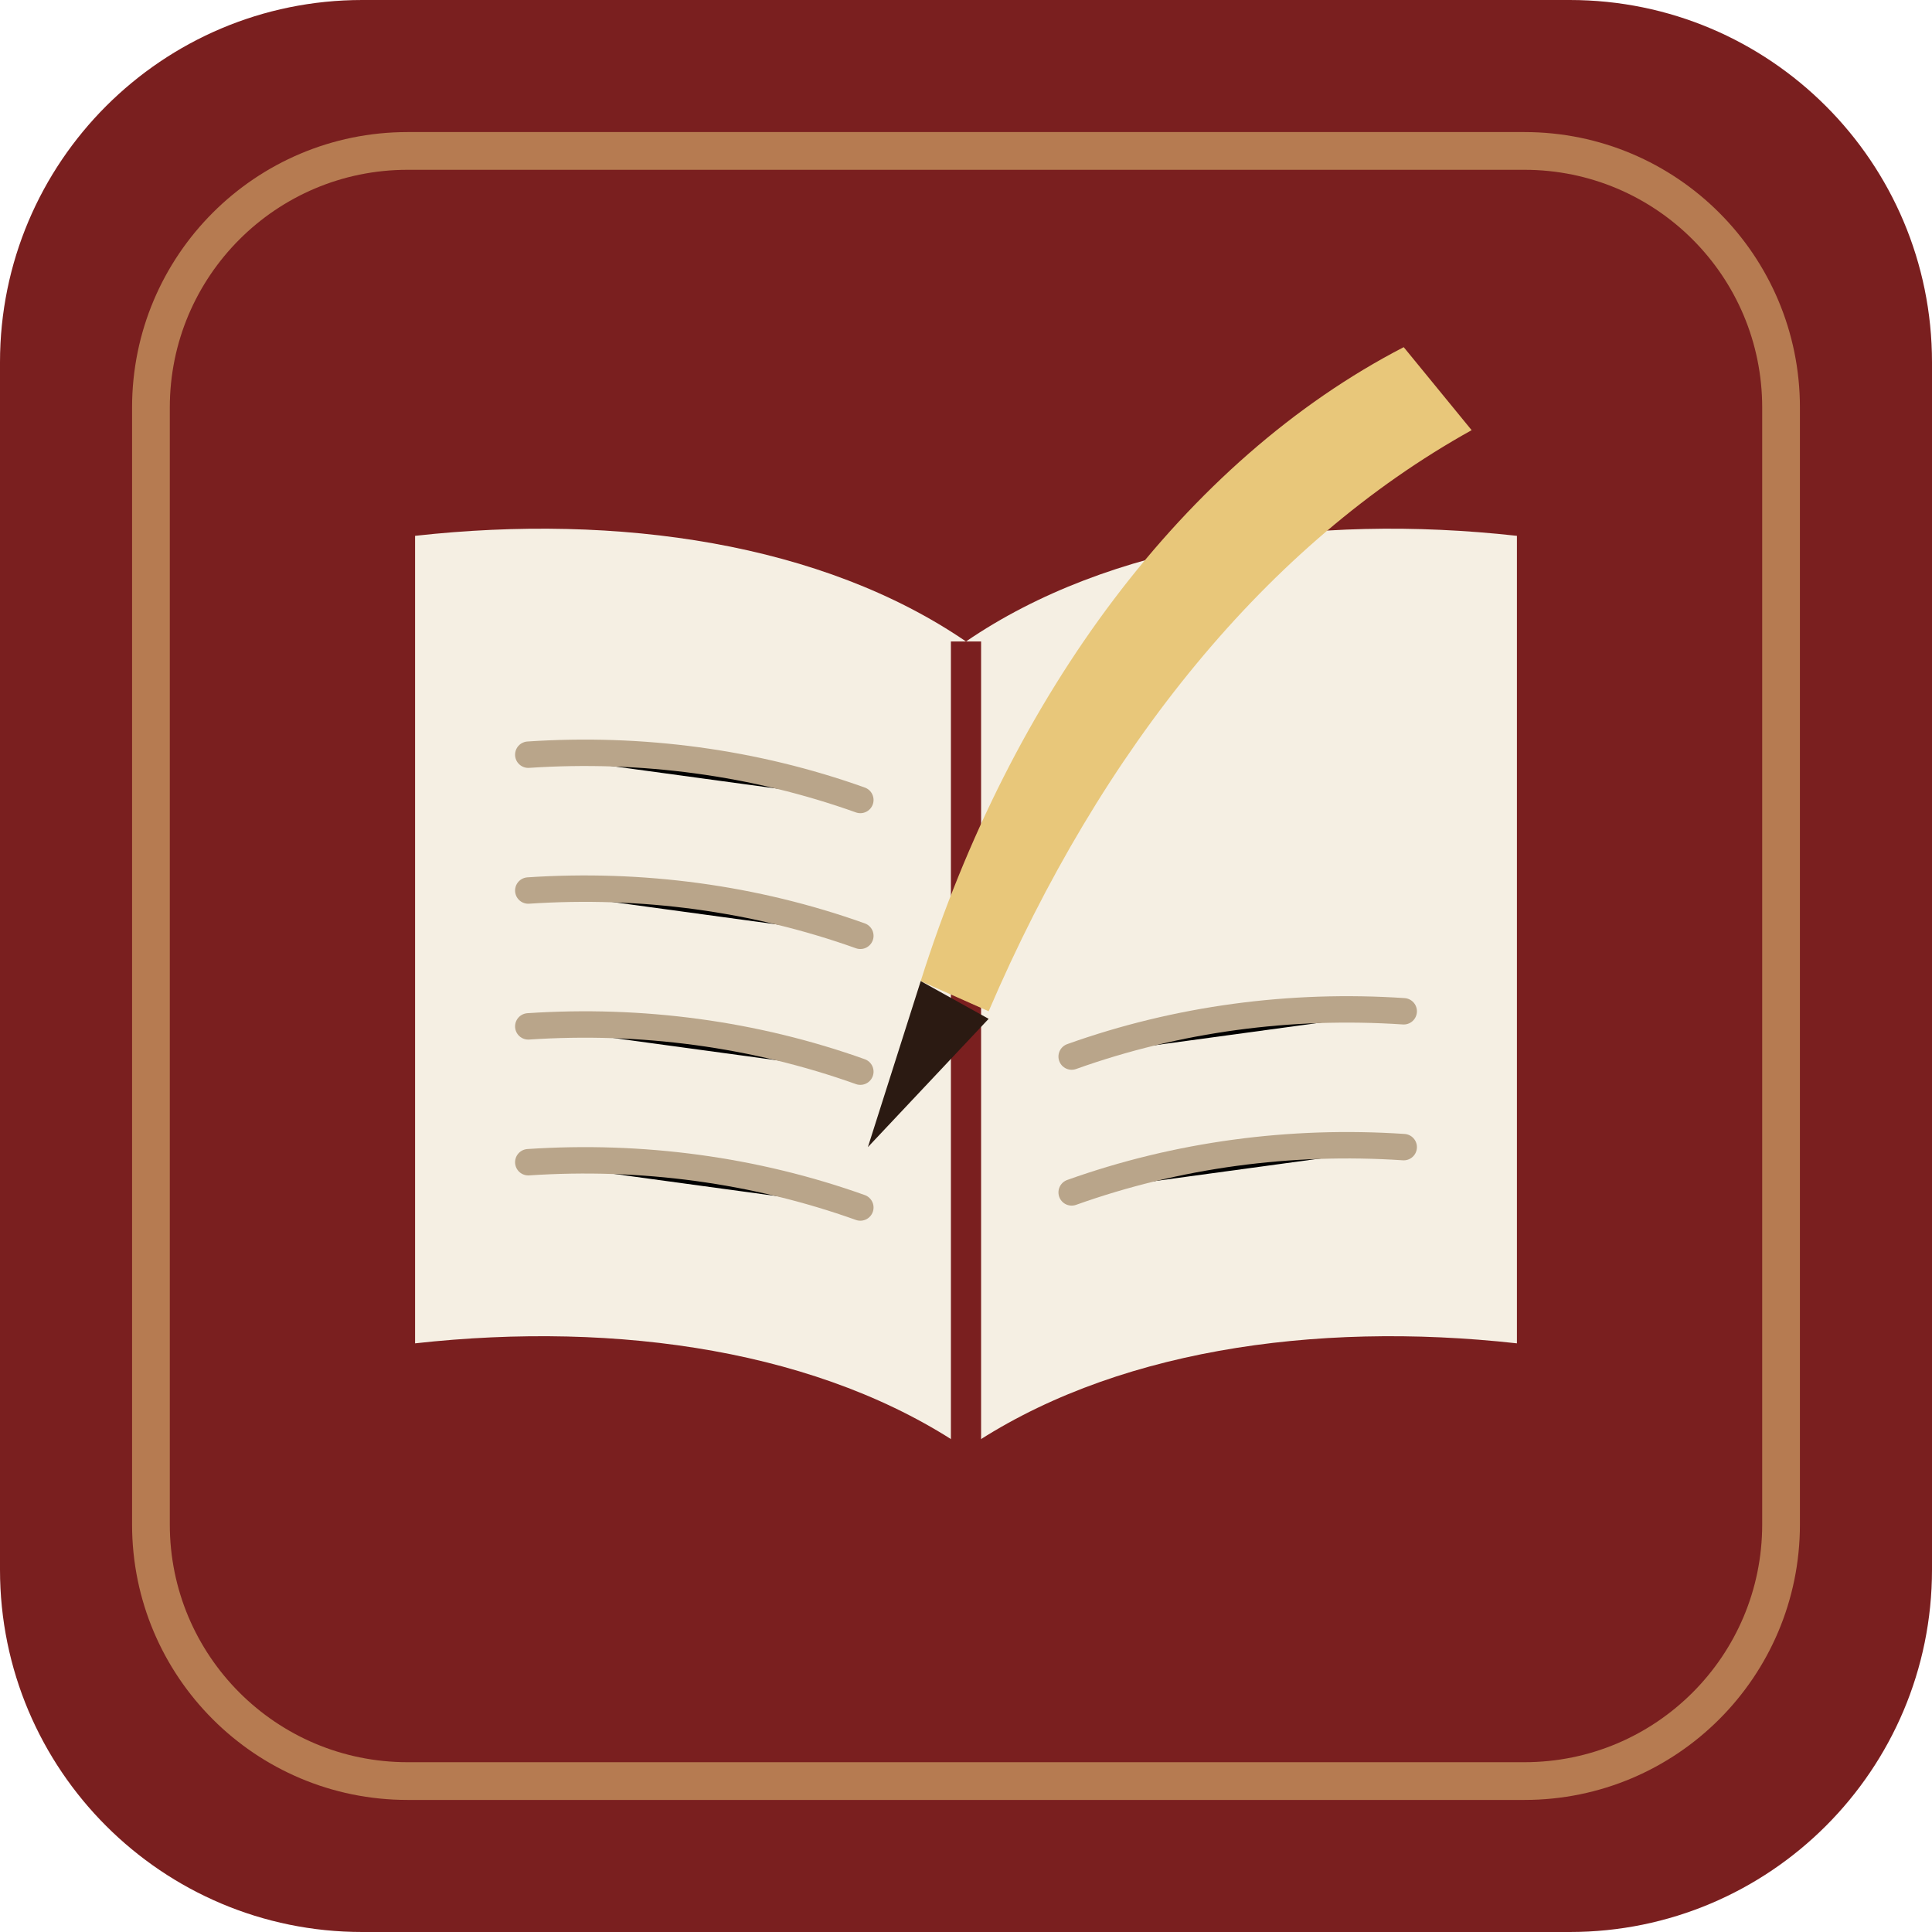
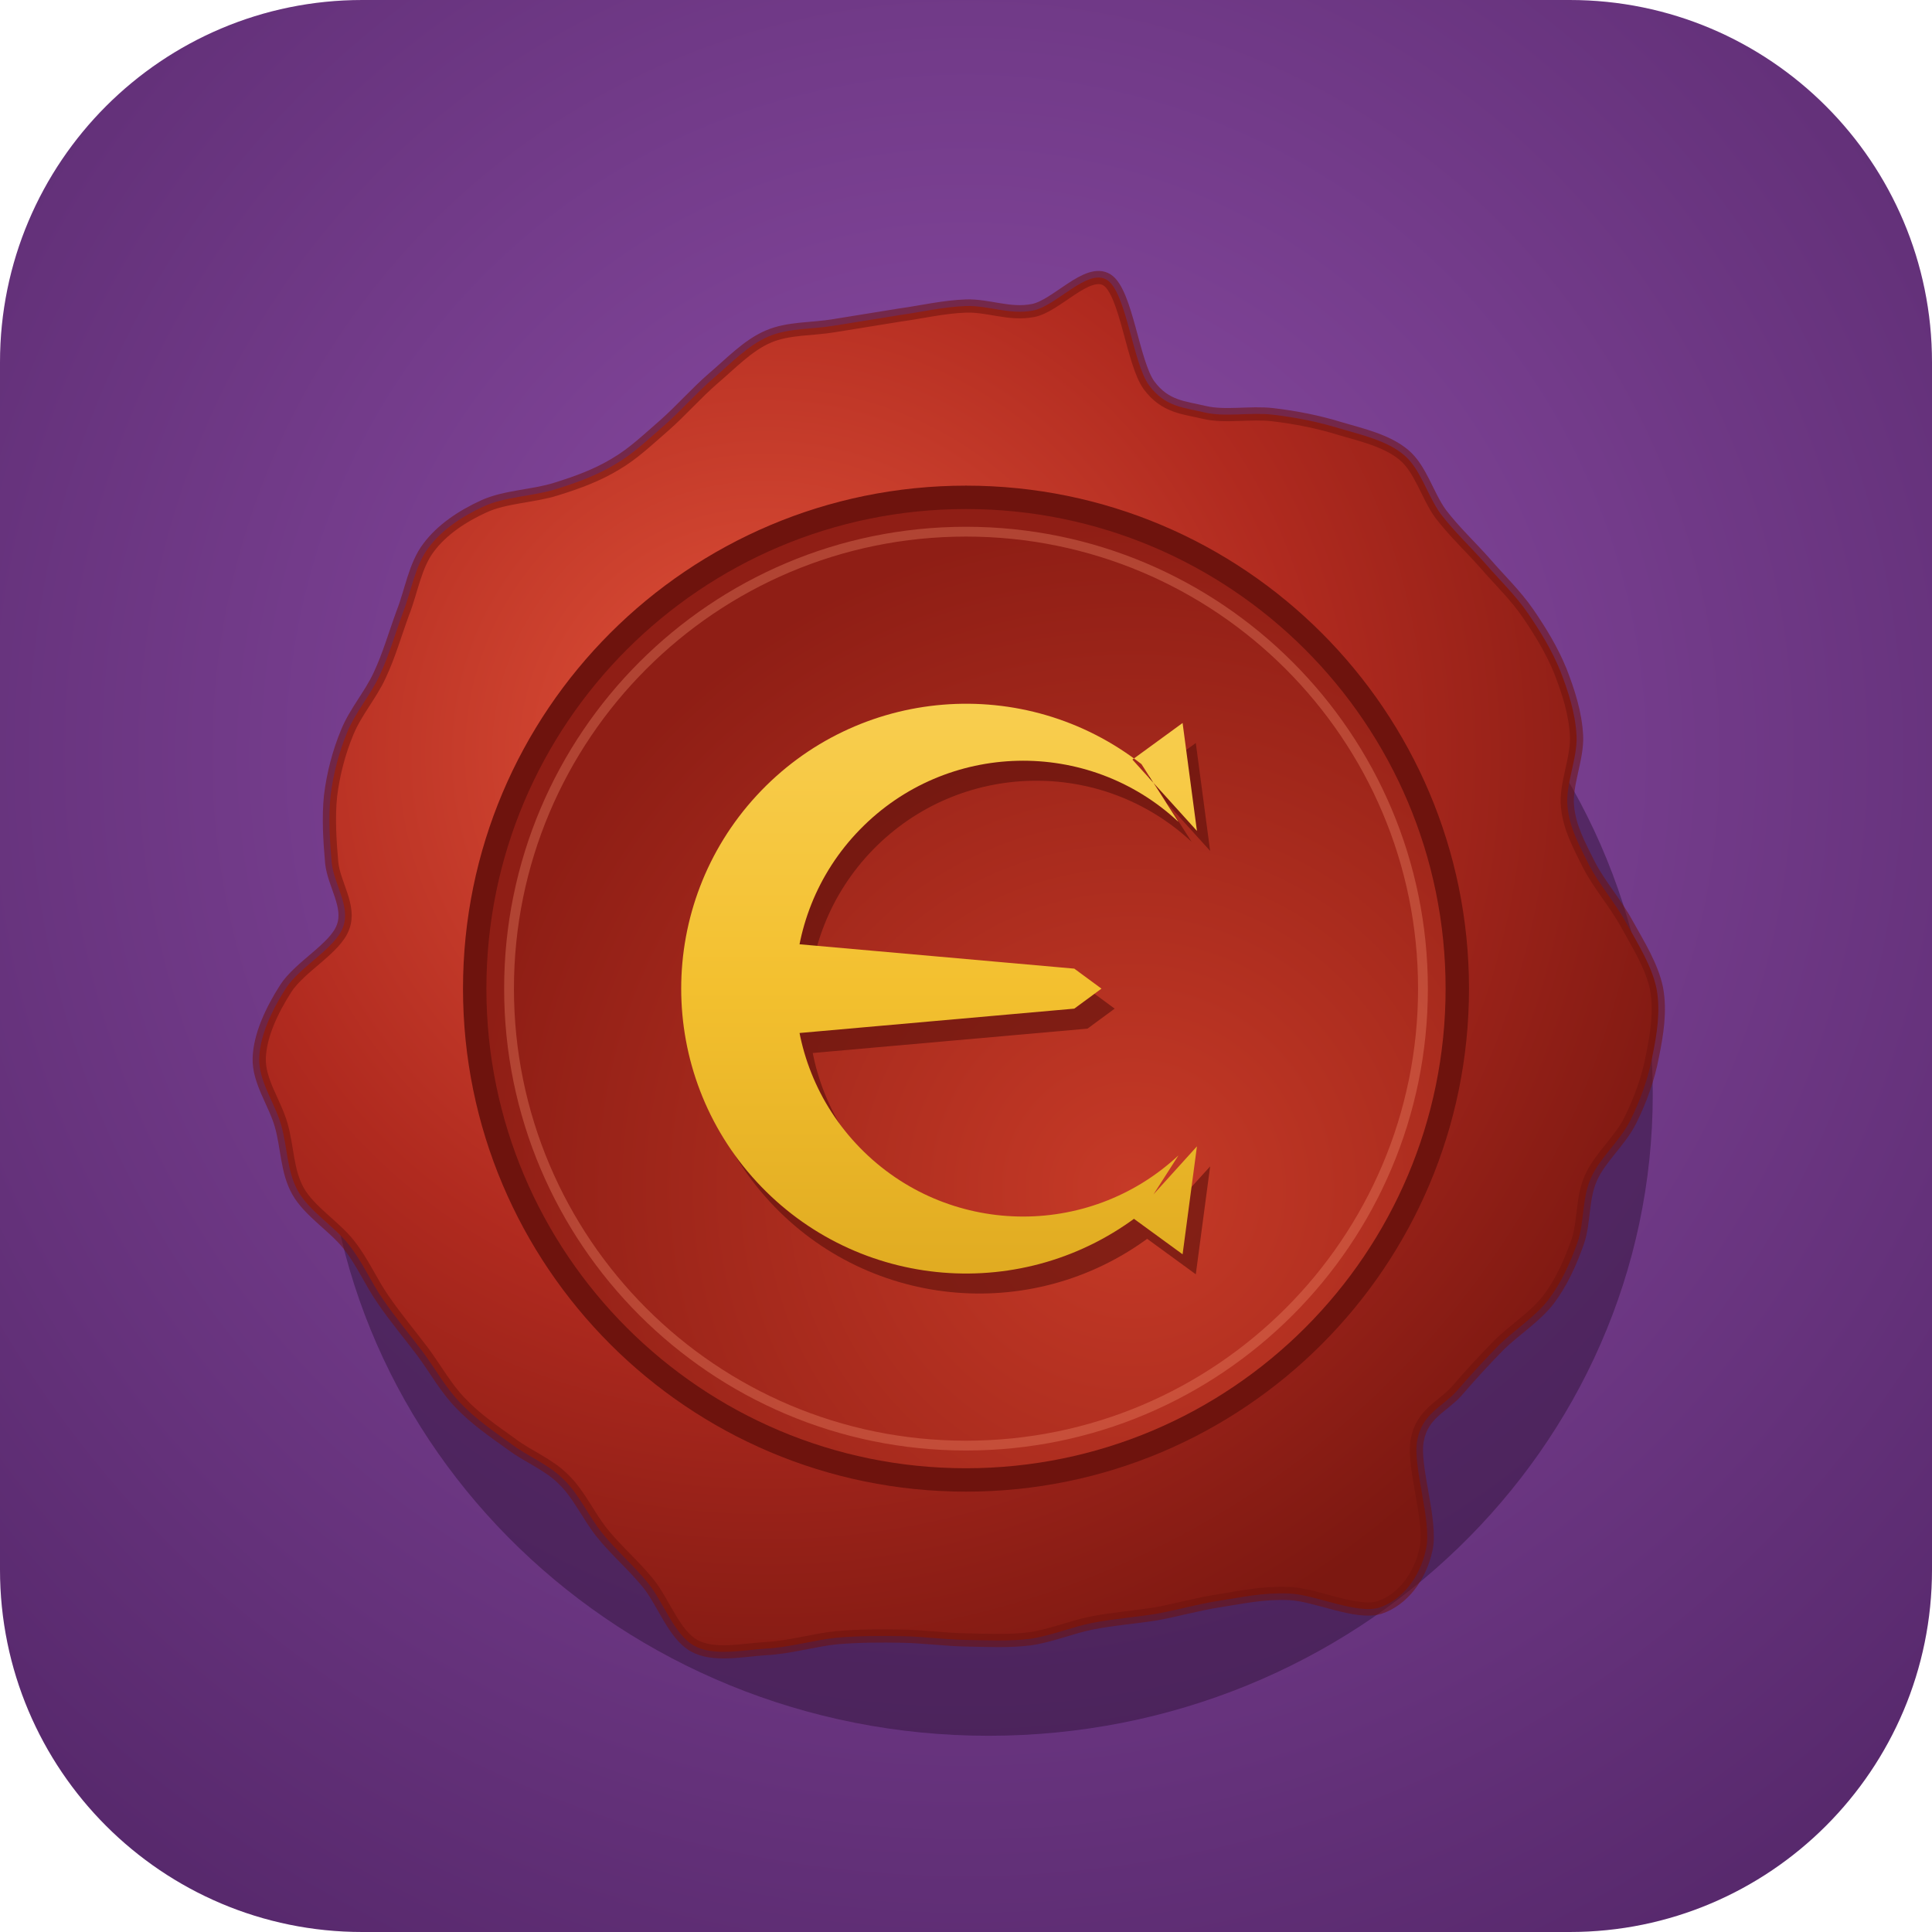
<svg xmlns="http://www.w3.org/2000/svg" viewBox="0 0 512 512">
-   <rect width="512" height="512" rx="96" fill="#7a1f1f" />
-   <rect x="40" y="40" width="432" height="432" rx="68" fill="none" stroke="#e8c77a" stroke-width="10" opacity=".55" />
-   <path d="M256 170c-38-26-92-34-146-28v214c54-6 108 2 146 28 38-26 92-34 146-28V142c-54-6-108 2-146 28z" fill="#f5efe3" />
-   <path d="M256 170v214" stroke="#7a1f1f" stroke-width="8" />
-   <path d="M372 92c-58 30-104 92-128 168l18 8c30-70 74-124 128-154z" fill="#e8c77a" />
-   <path d="M244 260l-14 44 32-34z" fill="#2b1a12" />
-   <g stroke="#b9a58a" stroke-width="7" stroke-linecap="round">
-     <path d="M140 200c30-2 60 2 88 12M140 236c30-2 60 2 88 12M140 272c30-2 60 2 88 12M140 308c30-2 60 2 88 12" />
-     <path d="M284 316c28-10 58-14 88-12M284 280c28-10 58-14 88-12" />
+   <defs>
+     <radialGradient id="bg" cx="256" cy="200" r="380" gradientUnits="userSpaceOnUse">
+       <stop offset="0" stop-color="#8f4ea8" />
+       <stop offset="1" stop-color="#55276a" />
+     </radialGradient>
+   </defs>
+   <defs>
+     <radialGradient id="s-wax" cx="203" cy="200" r="264" gradientUnits="userSpaceOnUse">
+       <stop offset="0" stop-color="#e2533a" />
+       <stop offset=".55" stop-color="#b02a1f" />
+       <stop offset="1" stop-color="#7c1811" />
+     </radialGradient>
+     <radialGradient id="s-press" cx="300" cy="315" r="176" gradientUnits="userSpaceOnUse">
+       <stop offset="0" stop-color="#c63a27" />
+       <stop offset="1" stop-color="#8f1e15" />
+     </radialGradient>
+     <linearGradient id="s-gold" x1="0" y1="86" x2="0" y2="438" gradientUnits="userSpaceOnUse">
+       <stop offset="0" stop-color="#ffe07a" />
+       <stop offset=".5" stop-color="#f3c02f" />
+       <stop offset="1" stop-color="#c8900f" />
+     </linearGradient>
+   </defs>
+   <rect width="512" height="512" rx="96" fill="url(#bg)" />
+   <ellipse cx="262" cy="290" rx="176" ry="170" fill="#2a0f33" opacity=".45" />
+   <g>
+     <path d="M437.9,279.9 C436.8,285.8 434.7,291.6 432.0,297.0 C429.3,302.4 423.9,306.9 421.6,312.2 C419.2,317.6 419.9,323.8 418.1,329.1 C416.2,334.5 413.8,339.9 410.3,344.5 C406.8,349.0 401.4,352.4 397.3,356.4 C393.3,360.5 389.6,364.5 386.0,368.7 C382.3,372.8 376.9,374.6 375.6,381.6 C374.2,388.5 379.6,403.2 377.9,410.6 C376.3,418.0 371.6,424.0 365.6,426.0 C359.5,427.9 348.7,422.6 341.7,422.3 C334.6,422.0 329.1,423.3 323.2,424.2 C317.3,425.1 311.9,426.7 306.3,427.7 C300.6,428.6 295.0,429.0 289.4,430.1 C283.9,431.2 278.5,433.5 273.0,434.3 C267.4,435.0 261.6,434.7 256.0,434.6 C250.4,434.5 244.8,433.7 239.1,433.6 C233.4,433.5 227.8,433.5 221.8,434.0 C215.8,434.6 209.2,436.6 202.9,436.9 C196.6,437.3 189.1,439.0 183.9,436.1 C178.7,433.2 175.8,424.6 171.8,419.6 C167.7,414.6 163.3,410.9 159.6,406.3 C155.9,401.7 153.4,395.9 149.3,392.0 C145.3,388.0 139.9,386.0 135.4,382.6 C130.8,379.3 126.0,376.0 122.1,371.9 C118.2,367.9 115.4,362.8 112.0,358.2 C108.6,353.7 104.9,349.3 101.6,344.5 C98.3,339.8 96.2,334.6 92.4,329.8 C88.6,325.0 82.0,321.0 79.0,315.7 C76.0,310.4 76.2,304.0 74.5,298.1 C72.8,292.2 68.5,286.5 68.7,280.4 C68.9,274.4 72.0,267.8 75.7,262.0 C79.4,256.2 88.9,251.3 90.9,245.7 C93.0,240.2 88.5,234.4 87.9,228.6 C87.4,222.8 87.0,216.7 87.6,210.9 C88.3,205.2 89.8,199.4 92.0,194.1 C94.2,188.7 98.2,184.2 100.6,179.0 C103.1,173.7 104.7,168.0 106.8,162.3 C109.0,156.7 110.0,149.8 113.6,145.1 C117.1,140.4 122.5,136.8 128.2,134.2 C133.8,131.6 141.5,131.5 147.4,129.6 C153.2,127.8 158.3,125.9 163.1,123.0 C167.9,120.2 171.8,116.4 176.2,112.6 C180.5,108.8 184.5,104.2 189.0,100.3 C193.6,96.4 198.2,91.5 203.6,89.2 C208.9,86.9 215.2,87.3 221.1,86.3 C226.9,85.4 232.6,84.4 238.4,83.5 C244.2,82.7 250.1,81.3 256.0,81.1 C261.9,80.9 267.5,83.5 273.7,82.3 C279.9,81.2 288.2,70.9 293.4,74.2 C298.5,77.5 300.2,96.2 304.5,102.1 C308.8,107.9 313.8,108.0 319.2,109.3 C324.7,110.6 331.3,109.2 337.3,109.9 C343.3,110.6 349.4,111.8 355.2,113.6 C361.0,115.3 367.6,116.8 372.1,120.6 C376.5,124.3 378.3,131.4 381.8,136.2 C385.4,140.9 389.6,144.8 393.5,149.2 C397.3,153.6 401.6,157.7 404.9,162.5 C408.2,167.3 411.3,172.4 413.5,177.8 C415.6,183.2 417.5,189.0 417.8,195.0 C418.1,200.9 414.8,208.0 415.4,213.7 C415.9,219.3 418.5,224.0 421.1,229.2 C423.7,234.3 428.1,239.3 431.1,244.8 C434.1,250.2 437.8,256.1 439.0,262.0 C440.1,267.9 439.1,274.1 437.9,279.9Z" fill="url(#s-wax)" />
+     <path d="M437.9,279.9 C436.8,285.8 434.7,291.6 432.0,297.0 C429.3,302.4 423.9,306.9 421.6,312.2 C419.2,317.6 419.9,323.8 418.1,329.1 C416.2,334.5 413.8,339.9 410.3,344.5 C406.8,349.0 401.4,352.4 397.3,356.4 C393.3,360.5 389.6,364.5 386.0,368.7 C382.3,372.8 376.9,374.6 375.6,381.6 C374.2,388.5 379.6,403.2 377.9,410.6 C376.3,418.0 371.6,424.0 365.6,426.0 C359.5,427.9 348.7,422.6 341.7,422.3 C334.6,422.0 329.1,423.3 323.2,424.2 C317.3,425.1 311.9,426.7 306.3,427.7 C300.6,428.6 295.0,429.0 289.4,430.1 C283.9,431.2 278.5,433.5 273.0,434.3 C267.4,435.0 261.6,434.7 256.0,434.6 C250.4,434.5 244.8,433.7 239.1,433.6 C233.4,433.5 227.8,433.5 221.8,434.0 C215.8,434.6 209.2,436.6 202.9,436.9 C196.6,437.3 189.1,439.0 183.9,436.1 C178.7,433.2 175.8,424.6 171.8,419.6 C167.7,414.6 163.3,410.9 159.6,406.3 C155.9,401.7 153.4,395.9 149.3,392.0 C145.3,388.0 139.9,386.0 135.4,382.6 C130.8,379.3 126.0,376.0 122.1,371.9 C118.2,367.9 115.4,362.8 112.0,358.2 C108.6,353.7 104.9,349.3 101.6,344.5 C98.3,339.8 96.2,334.6 92.4,329.8 C88.6,325.0 82.0,321.0 79.0,315.7 C76.0,310.4 76.2,304.0 74.5,298.1 C72.8,292.2 68.5,286.5 68.7,280.4 C68.9,274.4 72.0,267.8 75.7,262.0 C79.4,256.2 88.9,251.3 90.9,245.7 C93.0,240.2 88.5,234.4 87.9,228.6 C87.4,222.8 87.0,216.7 87.6,210.9 C88.3,205.2 89.8,199.4 92.0,194.1 C94.2,188.7 98.2,184.2 100.6,179.0 C103.1,173.7 104.7,168.0 106.8,162.3 C109.0,156.7 110.0,149.8 113.6,145.1 C117.1,140.4 122.5,136.8 128.2,134.2 C133.8,131.6 141.5,131.5 147.4,129.6 C153.2,127.8 158.3,125.9 163.1,123.0 C167.9,120.2 171.8,116.4 176.2,112.6 C180.5,108.8 184.5,104.2 189.0,100.3 C193.6,96.4 198.2,91.5 203.6,89.2 C208.9,86.9 215.2,87.3 221.1,86.3 C226.9,85.4 232.6,84.4 238.4,83.5 C244.2,82.7 250.1,81.3 256.0,81.1 C261.9,80.9 267.5,83.5 273.7,82.3 C279.9,81.2 288.2,70.9 293.4,74.2 C298.5,77.5 300.2,96.2 304.5,102.1 C308.8,107.9 313.8,108.0 319.2,109.3 C324.7,110.6 331.3,109.2 337.3,109.9 C343.3,110.6 349.4,111.8 355.2,113.6 C361.0,115.3 367.6,116.8 372.1,120.6 C376.5,124.3 378.3,131.4 381.8,136.2 C385.4,140.9 389.6,144.8 393.5,149.2 C397.3,153.6 401.6,157.7 404.9,162.5 C408.2,167.3 411.3,172.4 413.5,177.8 C415.6,183.2 417.5,189.0 417.8,195.0 C418.1,200.9 414.8,208.0 415.4,213.7 C415.9,219.3 418.5,224.0 421.1,229.2 C423.7,234.3 428.1,239.3 431.1,244.8 C434.1,250.2 437.8,256.1 439.0,262.0 C440.1,267.9 439.1,274.1 437.9,279.9Z" fill="none" stroke="#6e130d" stroke-opacity=".55" stroke-width="3.5" />
+     <circle cx="256" cy="262" r="130.2" fill="url(#s-press)" />
+     <circle cx="256" cy="262" r="130.2" fill="none" stroke="#6e130d" stroke-width="6.2" />
+     <circle cx="256" cy="262" r="121.1" fill="none" stroke="#f08a6a" stroke-opacity=".35" stroke-width="2.6" />
+     <g>
+       <path d="M302.5,202.5 A75.5,75.5 0 1 0 302.5,321.5 L312.3,306.2 A60.4,60.4 0 1 1 312.3,217.8 Z M300.1,201.3 L313.4,191.6 L317.2,220.2 Z M300.1,322.7 L313.4,332.4 L317.2,303.8 Z M195.6,275.2 L284.7,267.3 L291.9,262.0 L284.7,256.7 L195.6,248.8 Z" fill="#5a0f0a" fill-opacity=".6" transform="translate(3.5,5.3)" />
+       <path d="M302.5,202.5 A75.5,75.5 0 1 0 302.5,321.5 L312.3,306.2 A60.4,60.4 0 1 1 312.3,217.8 Z M300.1,201.3 L313.4,191.6 L317.2,220.2 Z M300.1,322.7 L313.4,332.4 L317.2,303.8 Z M195.6,275.2 L284.7,267.3 L291.9,262.0 L284.7,256.7 L195.6,248.8 Z" fill="url(#s-gold)" />
+     </g>
  </g>
</svg>
